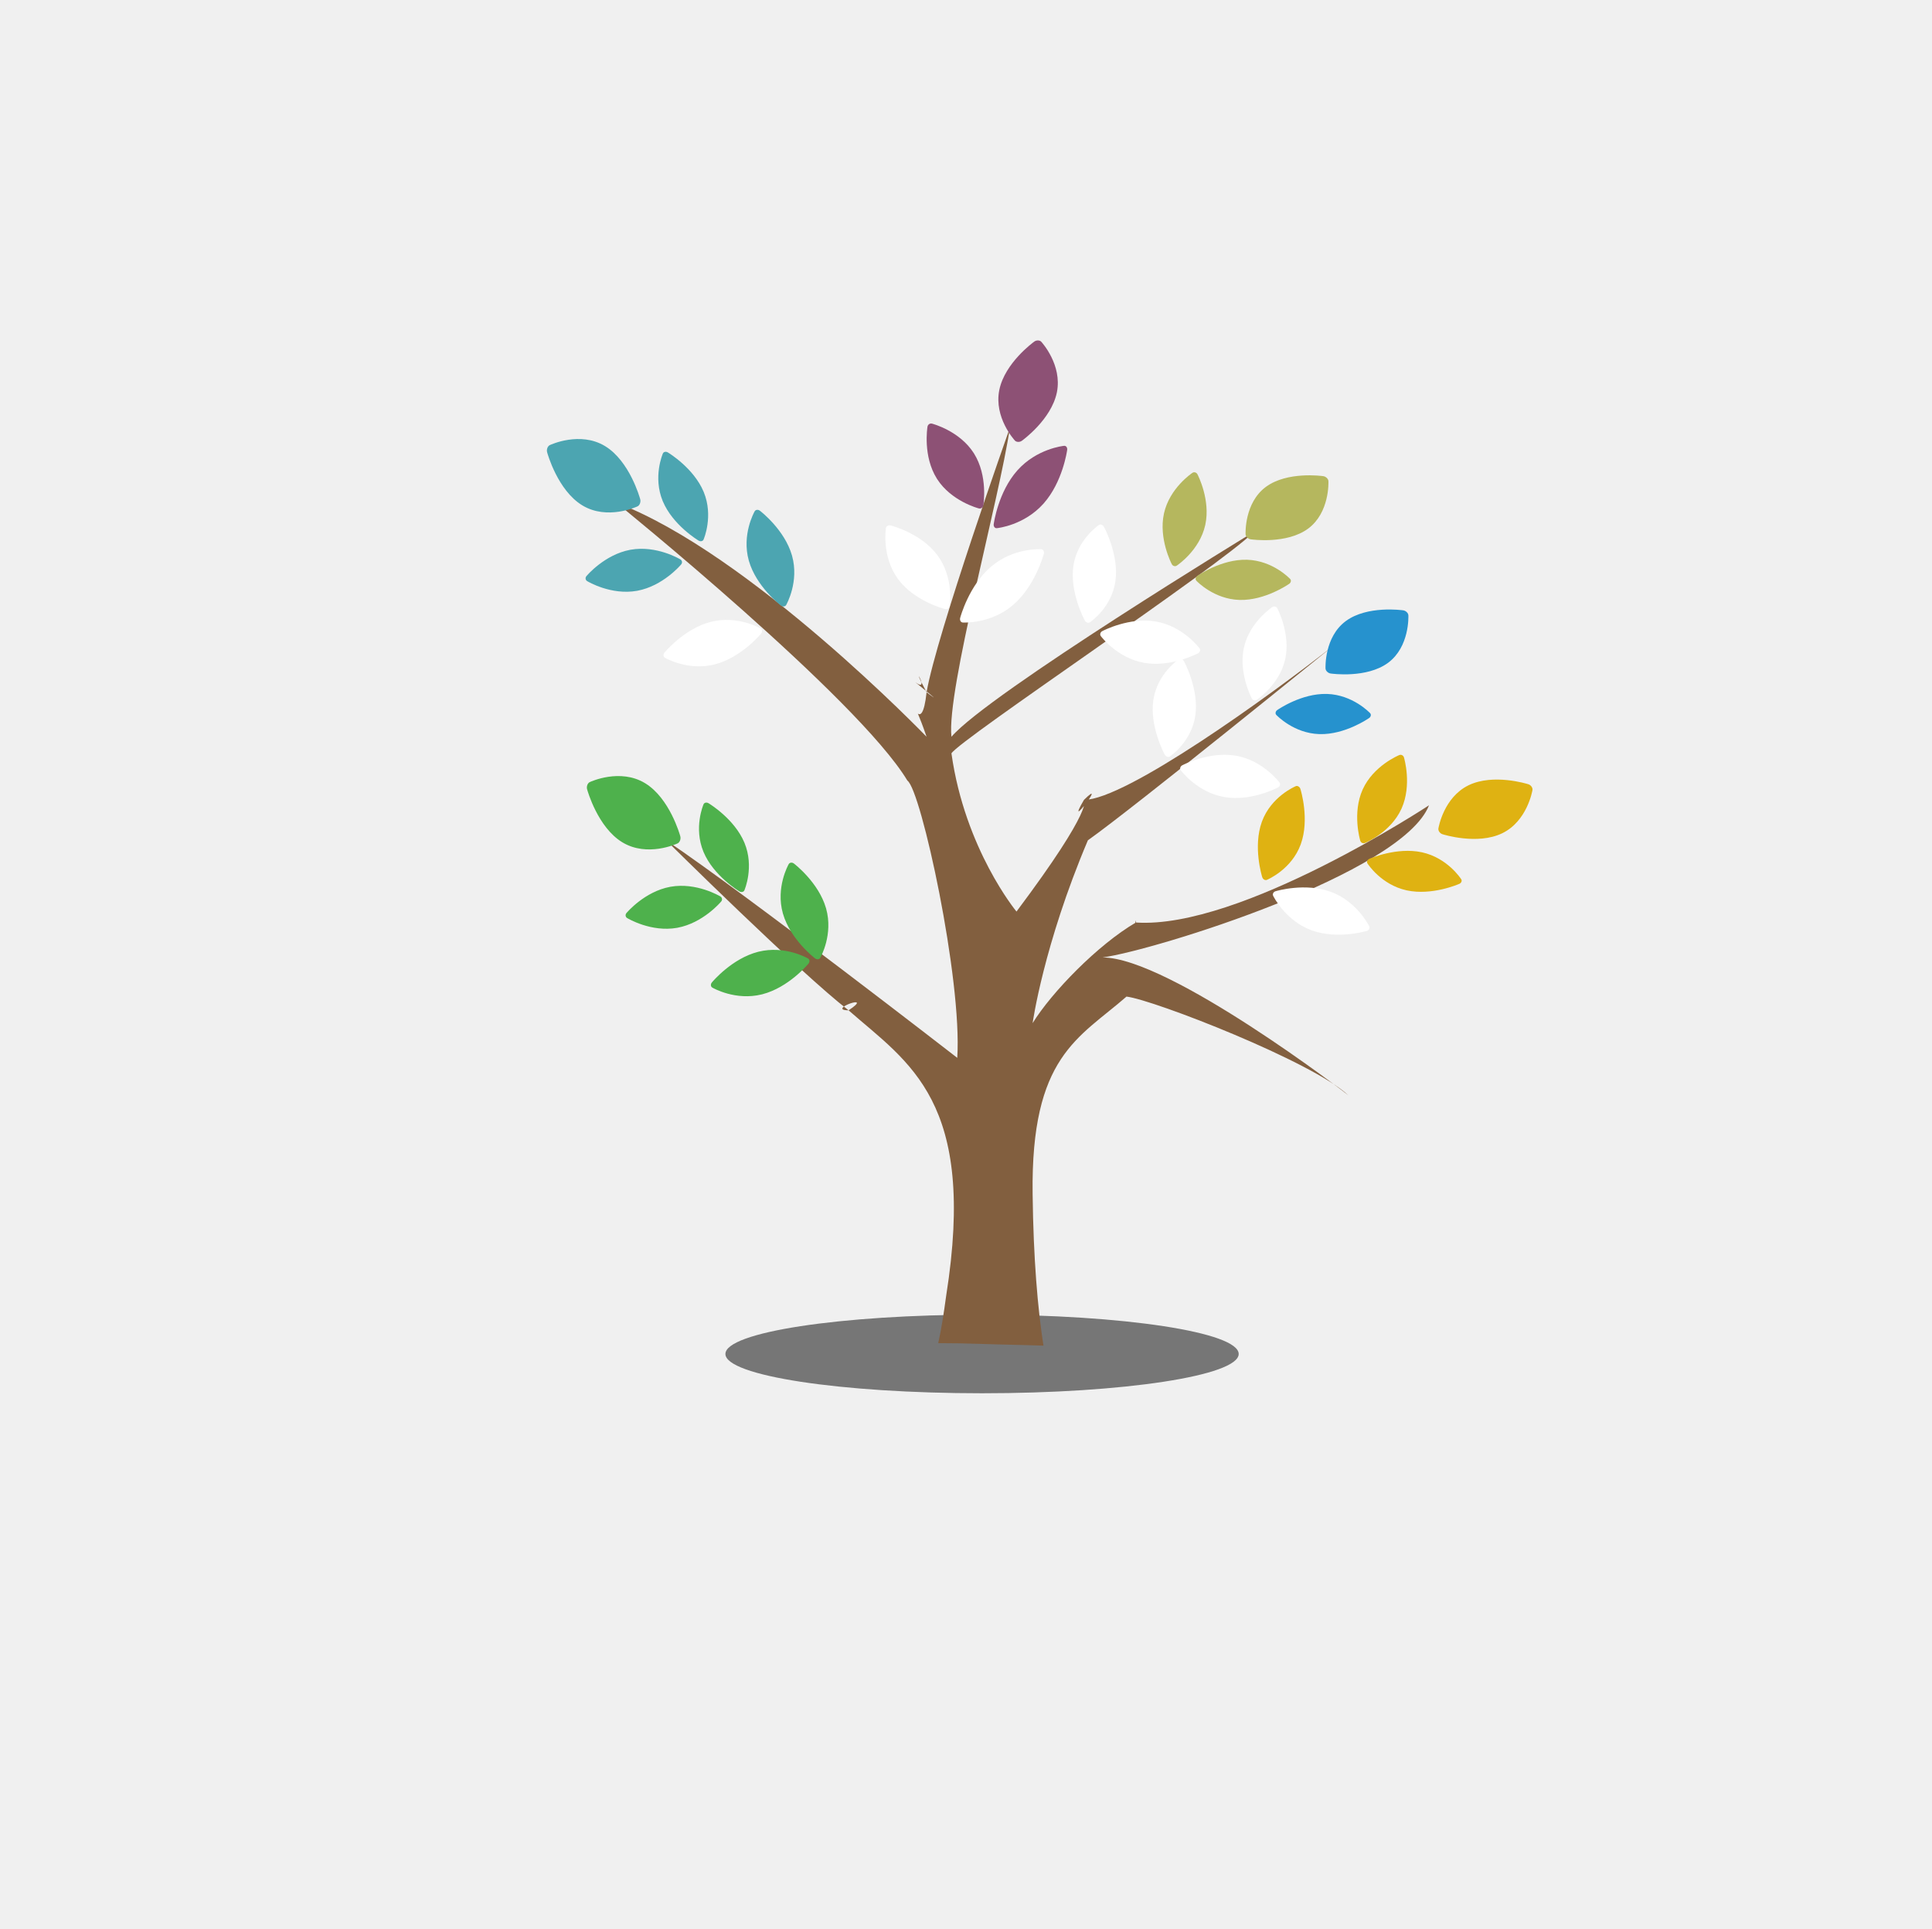
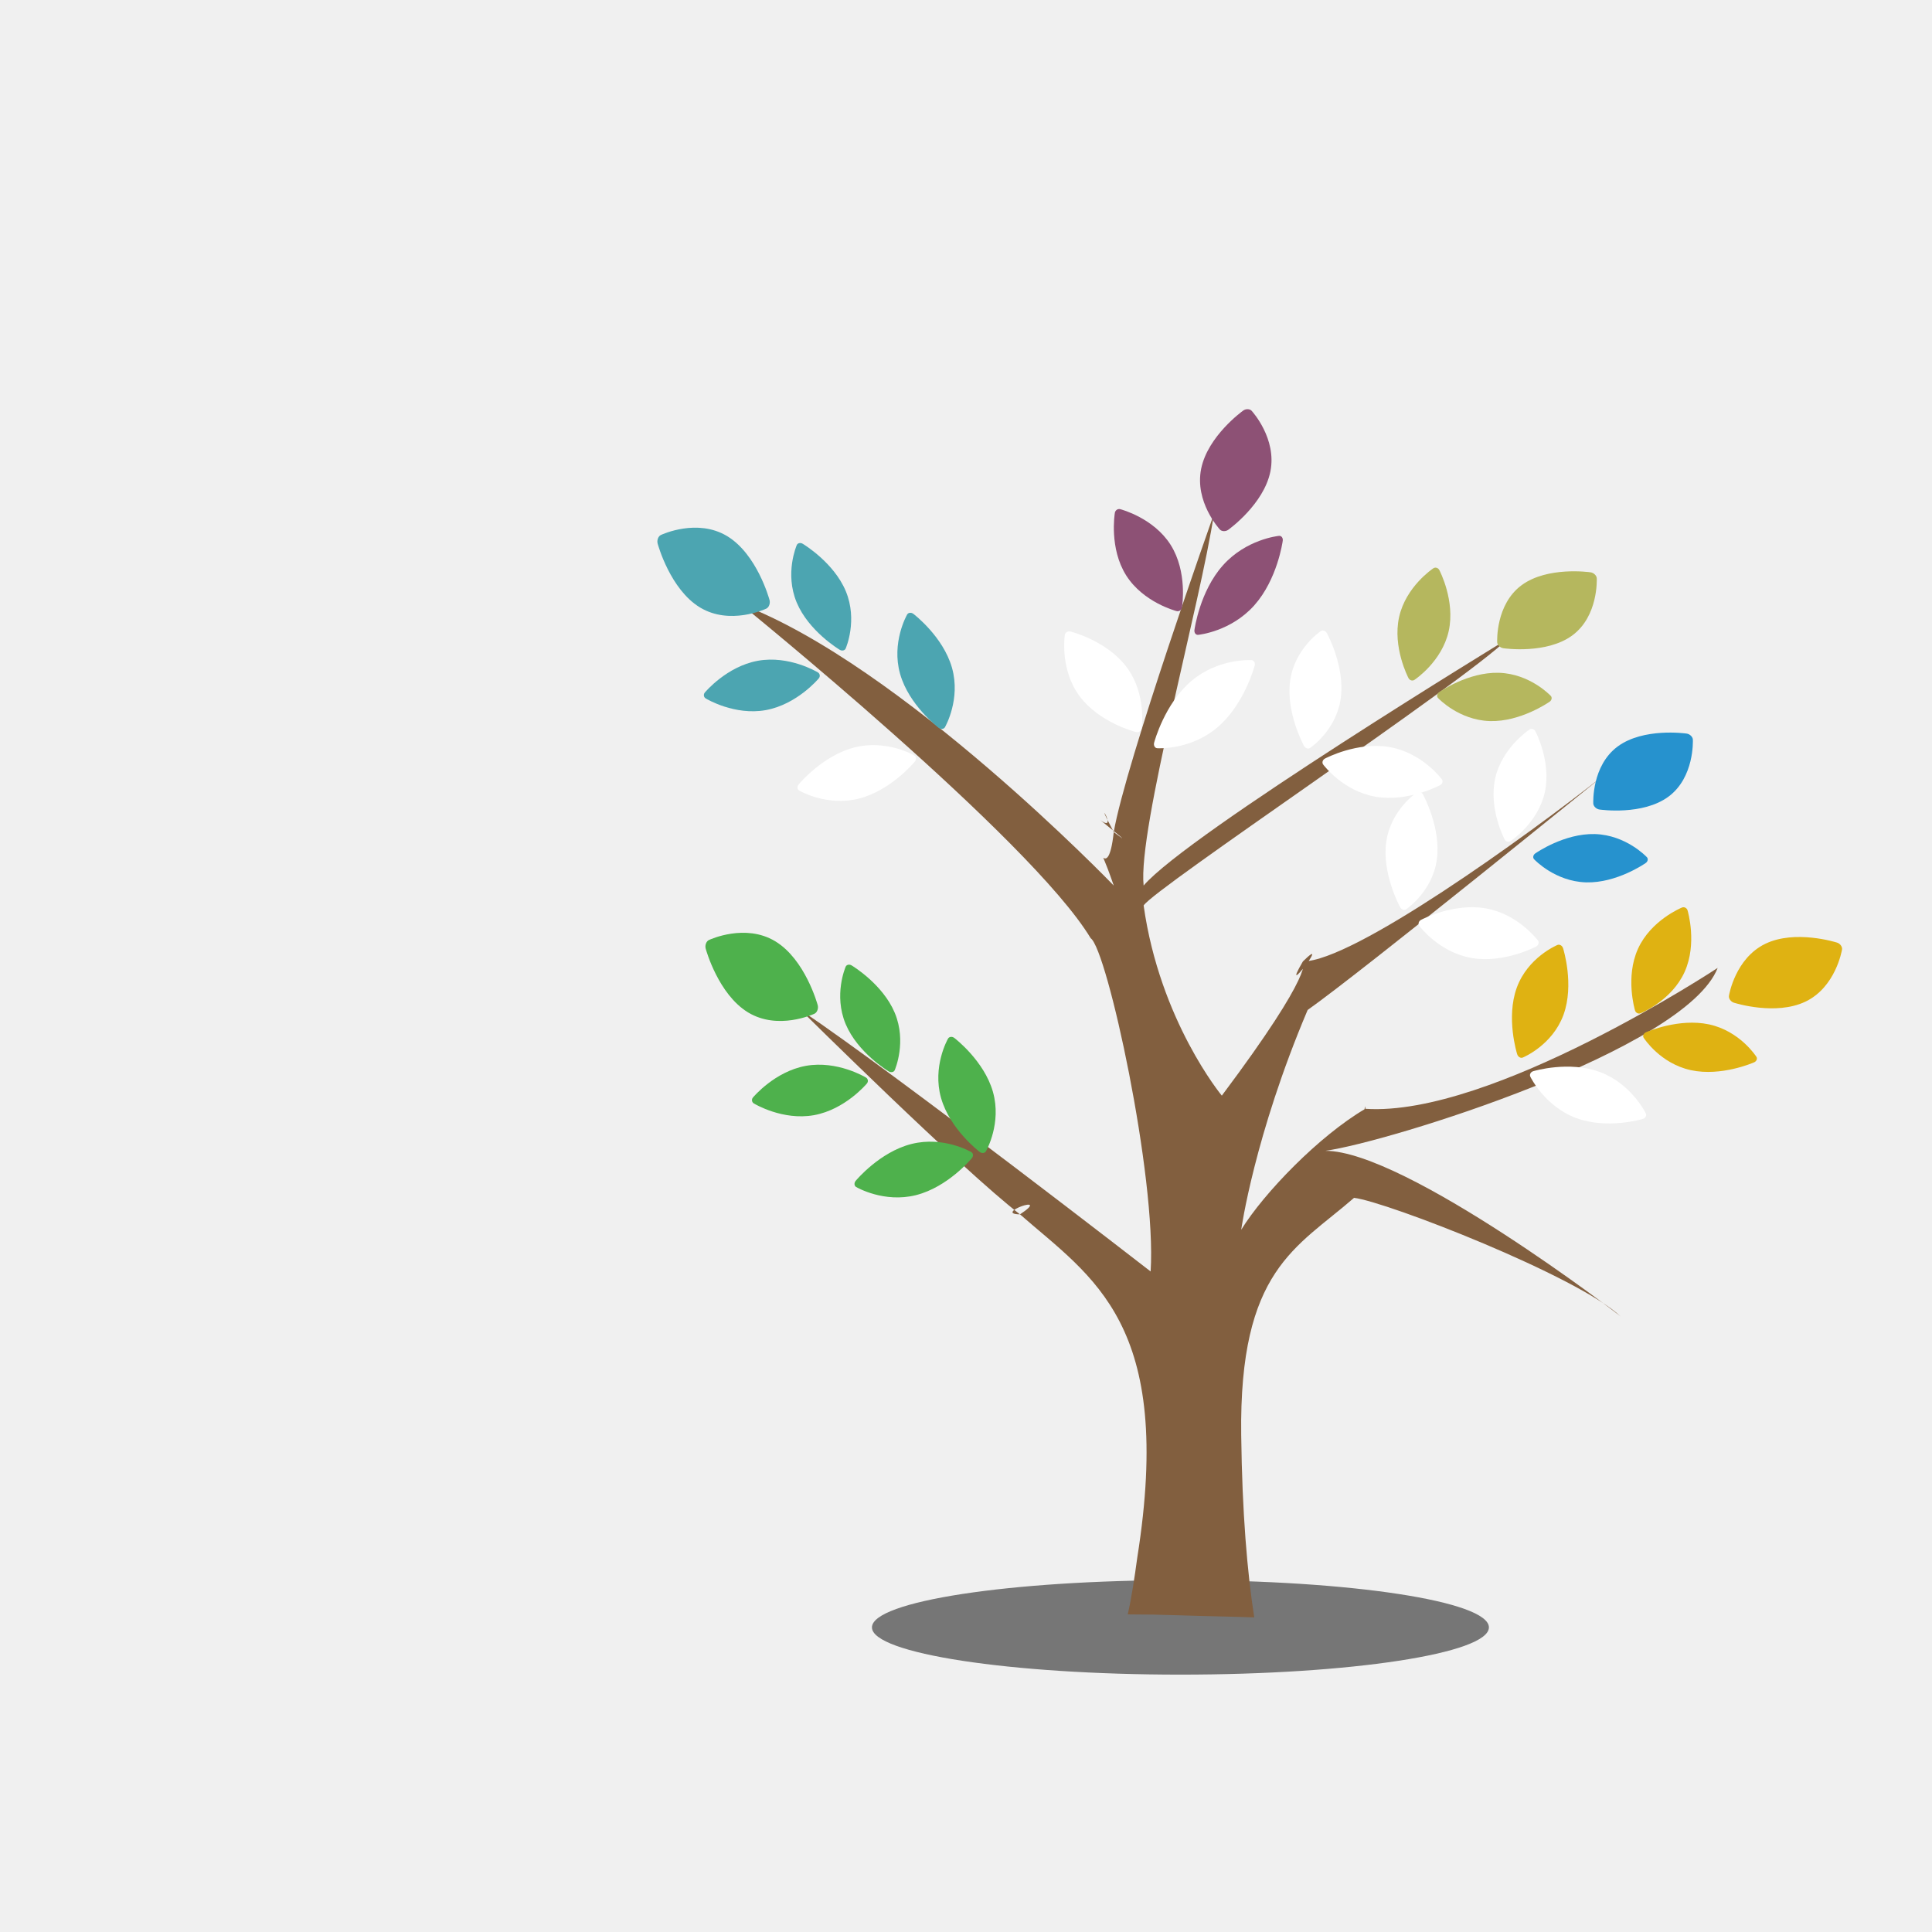
- <svg xmlns="http://www.w3.org/2000/svg" width="601" height="600" viewBox="0 0 601 600" fill="none">
+ <svg xmlns="http://www.w3.org/2000/svg" width="500" height="500" viewBox="0 0 500 500" fill="none">
  <path d="M305.495 433.391C349.586 433.391 385.328 427.918 385.328 421.166C385.328 414.413 349.586 408.94 305.495 408.94C261.404 408.94 225.661 414.413 225.661 421.166C225.661 427.918 261.404 433.391 305.495 433.391Z" fill="#010101" fill-opacity="0.51" />
  <path d="M342.984 297.826C359.046 295.652 436.243 271.739 444.533 250.494C444.533 250.494 385.987 289.13 353.347 286.957C353.676 284.312 352.03 291.546 353.347 286.957C341.43 293.913 327.065 308.772 321.225 318.261C321.225 318.261 324.597 293.973 338.417 261.383C352.73 251.271 415.182 200.554 415.182 200.554C394.692 216.732 350.125 248.813 337.193 248.813C330.777 259.781 345.008 241.127 337.193 248.813C337.193 248.813 340.967 250.494 316.207 283.551C316.207 283.551 300.166 264.204 295.971 234.336C298.768 229.902 378.313 176.99 390.241 165.323C390.241 165.323 307.405 215.803 295.971 229.181C294.408 214.714 310.86 155.445 314.15 133.043C314.15 133.043 291.282 197.524 288.238 215.336C282.316 204.214 289.882 215.977 284.782 212.243C294.982 220.488 288.238 215.336 288.238 215.336C286.675 229.881 283.056 214.17 288.238 229.181C288.238 229.181 233.208 172.027 191.698 156.342C191.698 156.342 266.752 217.069 282.266 242.808C286.543 245.763 299.344 304.63 297.781 329.053C297.781 329.053 232.713 278.573 207.212 261.383C207.212 261.383 248.918 302.685 263.972 314.274C256.815 314.197 272.444 308.674 263.972 314.274C282.809 330.764 303.95 342.509 294.326 403.101C293.585 408.546 292.845 413.446 291.858 417.802C296.3 417.802 300.66 417.879 305.102 418.035C311.6 418.268 318.099 418.346 324.597 418.579C322.788 406.912 321.472 391.589 321.225 371.444C320.649 328.508 335.538 322.99 350.427 310C358.9 311.011 408.421 330.297 419.443 340.72C419.526 340.642 363.709 297.826 342.984 297.826Z" fill="#825F3F" />
  <path d="M182.629 245.498C182.76 245.978 185.934 257.3 193.524 261.965L193.68 262.059C201.382 266.664 210.418 262.52 210.799 262.341C211.118 262.192 211.392 261.862 211.55 261.438C211.709 261.014 211.735 260.537 211.623 260.129C211.492 259.65 208.32 248.326 200.729 243.659L200.574 243.565C192.871 238.963 183.834 243.107 183.454 243.286C183.134 243.435 182.86 243.765 182.702 244.189C182.544 244.613 182.517 245.091 182.629 245.498Z" fill="#4EB14C" />
  <path d="M221.444 305.607C221.695 305.304 227.682 298.178 235.782 296.086L235.948 296.044C244.132 294.008 251.086 297.99 251.378 298.161C251.623 298.304 251.777 298.56 251.801 298.865C251.826 299.169 251.717 299.491 251.504 299.748C251.253 300.05 245.267 307.179 237.165 309.271L237 309.313C228.815 311.347 221.862 307.365 221.57 307.195C221.324 307.052 221.17 306.795 221.146 306.49C221.122 306.186 221.231 305.864 221.444 305.607Z" fill="#4EB14C" />
  <path d="M246.97 268.611C247.283 268.85 254.653 274.55 256.947 282.486L256.993 282.649C259.233 290.67 255.329 297.655 255.161 297.948C255.021 298.194 254.763 298.354 254.454 298.387C254.145 298.42 253.816 298.322 253.55 298.119C253.237 297.88 245.865 292.182 243.57 284.244L243.524 284.082C241.286 276.06 245.191 269.075 245.358 268.782C245.499 268.536 245.756 268.376 246.065 268.343C246.374 268.31 246.704 268.408 246.97 268.611Z" fill="#4EB14C" />
  <path d="M194.856 284.039C195.085 283.765 200.549 277.33 208.464 275.859L208.626 275.829C216.629 274.417 223.823 278.69 224.125 278.873C224.379 279.026 224.55 279.282 224.595 279.576C224.64 279.869 224.554 280.17 224.36 280.403C224.131 280.676 218.668 287.114 210.752 288.586L210.59 288.615C202.587 290.025 195.393 285.752 195.091 285.569C194.837 285.416 194.666 285.159 194.621 284.866C194.576 284.573 194.662 284.271 194.856 284.039Z" fill="#4EB14C" />
  <path d="M220.395 249.845C220.723 250.042 228.447 254.736 231.54 262.064L231.603 262.214C234.653 269.629 231.68 276.666 231.552 276.962C231.444 277.21 231.214 277.388 230.921 277.45C230.628 277.513 230.3 277.452 230.021 277.286C229.694 277.089 221.969 272.396 218.874 265.067L218.812 264.917C215.763 257.502 218.737 250.465 218.865 250.169C218.972 249.92 219.202 249.742 219.496 249.68C219.789 249.619 220.117 249.679 220.395 249.845Z" fill="#4EB14C" />
  <path d="M170.197 140.677C170.327 141.157 173.486 152.491 181.066 157.152L181.221 157.247C188.914 161.848 197.95 157.685 198.33 157.506C198.65 157.355 198.924 157.025 199.082 156.6C199.241 156.176 199.268 155.697 199.157 155.29C199.027 154.809 195.87 143.475 188.289 138.811L188.134 138.717C180.441 134.119 171.404 138.281 171.024 138.461C170.704 138.611 170.43 138.941 170.271 139.366C170.113 139.791 170.085 140.269 170.197 140.677Z" fill="#4CA5B1" />
  <path d="M206.698 202.999C206.95 202.696 212.944 195.561 221.044 193.459L221.21 193.417C229.395 191.37 236.341 195.344 236.632 195.514C236.877 195.656 237.031 195.913 237.054 196.217C237.078 196.522 236.969 196.844 236.756 197.101C236.504 197.404 230.511 204.541 222.409 206.644L222.244 206.686C214.059 208.731 207.113 204.757 206.822 204.587C206.577 204.444 206.423 204.188 206.399 203.883C206.376 203.579 206.485 203.256 206.698 202.999Z" fill="white" />
  <path d="M236.379 158.863C236.692 159.101 244.059 164.798 246.349 172.735L246.395 172.897C248.63 180.919 244.722 187.906 244.555 188.2C244.414 188.446 244.156 188.606 243.847 188.639C243.539 188.672 243.209 188.575 242.943 188.372C242.631 188.133 235.263 182.438 232.972 174.5L232.926 174.338C230.693 166.316 234.6 159.328 234.768 159.035C234.909 158.789 235.166 158.628 235.475 158.595C235.784 158.563 236.114 158.66 236.379 158.863Z" fill="#4CA5B1" />
  <path d="M182.408 179.228C182.637 178.954 188.109 172.51 196.024 171.028L196.186 170.998C204.189 169.575 211.375 173.841 211.677 174.023C211.93 174.176 212.101 174.432 212.146 174.725C212.191 175.018 212.104 175.32 211.91 175.553C211.681 175.826 206.21 182.273 198.293 183.755L198.132 183.785C190.129 185.206 182.942 180.94 182.641 180.758C182.387 180.605 182.216 180.349 182.171 180.056C182.127 179.763 182.213 179.46 182.408 179.228Z" fill="#4CA5B1" />
  <path d="M207.74 140.726C208.067 140.922 215.783 145.609 218.865 152.936L218.928 153.086C221.968 160.501 218.986 167.546 218.857 167.842C218.75 168.091 218.52 168.269 218.226 168.332C217.933 168.394 217.605 168.334 217.327 168.168C217 167.972 209.283 163.287 206.199 155.957L206.137 155.808C203.099 148.393 206.081 141.347 206.209 141.051C206.317 140.802 206.547 140.624 206.841 140.562C207.134 140.5 207.462 140.56 207.74 140.726Z" fill="#4CA5B1" />
  <path d="M321.766 106.236C321.393 106.504 312.618 112.886 310.878 121.227L310.843 121.398C309.189 129.824 315.448 136.76 315.715 137.051C315.939 137.295 316.304 137.442 316.715 137.455C317.127 137.468 317.545 137.345 317.861 137.118C318.234 136.85 327.012 130.47 328.753 122.127L328.788 121.956C330.439 113.531 324.18 106.594 323.913 106.303C323.689 106.059 323.324 105.912 322.912 105.899C322.501 105.886 322.083 106.009 321.766 106.236Z" fill="#8D5175" />
  <path d="M277.061 163.442C277.446 163.54 286.544 165.912 291.59 172.678L291.693 172.817C296.718 179.689 295.493 188.217 295.438 188.576C295.392 188.878 295.203 189.147 294.919 189.313C294.636 189.48 294.285 189.527 293.958 189.444C293.573 189.347 284.474 186.976 279.426 180.21L279.324 180.071C274.301 173.198 275.526 164.67 275.581 164.31C275.626 164.008 275.816 163.74 276.099 163.573C276.383 163.407 276.734 163.359 277.061 163.442Z" fill="white" />
  <path d="M324.708 172.283C324.599 172.69 321.975 182.291 315.184 188.142L315.044 188.262C308.149 194.101 299.839 193.663 299.489 193.641C299.195 193.623 298.938 193.454 298.785 193.178C298.631 192.902 298.596 192.546 298.688 192.201C298.796 191.795 301.418 182.192 308.211 176.339L308.35 176.22C315.247 170.383 323.557 170.821 323.907 170.843C324.201 170.861 324.458 171.03 324.611 171.306C324.764 171.582 324.8 171.939 324.708 172.283Z" fill="white" />
  <path d="M289.907 131.77C290.257 131.861 298.502 134.064 302.895 140.911L302.984 141.051C307.354 148.01 305.952 156.846 305.89 157.218C305.839 157.531 305.657 157.813 305.392 157.993C305.127 158.172 304.804 158.231 304.508 158.154C304.159 158.064 295.913 155.863 291.518 149.014L291.429 148.874C287.061 141.915 288.463 133.079 288.525 132.706C288.577 132.393 288.759 132.111 289.024 131.931C289.289 131.752 289.611 131.694 289.907 131.77Z" fill="#8D5175" />
  <path d="M331.976 139.933C331.921 140.339 330.554 149.934 324.669 156.591L324.548 156.727C318.56 163.389 310.42 164.264 310.077 164.298C309.789 164.327 309.518 164.205 309.335 163.965C309.151 163.725 309.073 163.389 309.12 163.045C309.175 162.639 310.54 153.043 316.426 146.384L316.547 146.249C322.536 139.589 330.676 138.713 331.019 138.679C331.308 138.651 331.578 138.772 331.762 139.013C331.945 139.253 332.023 139.589 331.976 139.933Z" fill="#8D5175" />
  <path d="M411.653 148.115C411.199 148.049 400.474 146.57 393.851 151.4L393.716 151.5C387.104 156.451 387.453 165.826 387.472 166.222C387.487 166.555 387.67 166.915 387.975 167.21C388.279 167.506 388.675 167.707 389.06 167.763C389.514 167.828 400.24 169.31 406.865 164.479L407 164.38C413.609 159.427 413.26 150.052 413.242 149.656C413.227 149.323 413.043 148.963 412.738 148.667C412.434 148.372 412.038 148.17 411.653 148.115Z" fill="#B5B75E" />
  <path d="M343.412 163.889C343.604 164.243 348.101 172.634 346.987 180.703L346.963 180.868C345.764 188.988 339.3 193.403 339.025 193.586C338.795 193.741 338.491 193.765 338.191 193.654C337.892 193.544 337.626 193.307 337.463 193.007C337.271 192.654 332.772 184.263 333.886 176.192L333.909 176.028C335.111 167.909 341.575 163.494 341.85 163.31C342.08 163.156 342.384 163.131 342.684 163.242C342.983 163.353 343.249 163.59 343.412 163.889Z" fill="white" />
  <path d="M372.699 203.203C372.359 203.383 364.304 207.581 356.087 206.207L355.919 206.178C347.644 204.718 342.643 198.141 342.435 197.861C342.26 197.627 342.209 197.324 342.294 197.03C342.38 196.735 342.595 196.479 342.883 196.326C343.222 196.147 351.277 191.947 359.495 193.32L359.663 193.349C367.937 194.812 372.938 201.389 373.147 201.668C373.322 201.902 373.373 202.206 373.287 202.5C373.201 202.794 372.986 203.051 372.699 203.203Z" fill="white" />
  <path d="M372.491 147.518C372.661 147.841 376.613 155.519 374.942 163.24L374.907 163.398C373.147 171.173 366.343 175.762 366.054 175.953C365.812 176.114 365.504 176.156 365.211 176.07C364.917 175.983 364.666 175.776 364.522 175.501C364.353 175.178 360.399 167.501 362.07 159.778L362.104 159.621C363.867 151.846 370.671 147.257 370.96 147.066C371.202 146.905 371.51 146.863 371.803 146.949C372.097 147.036 372.348 147.244 372.491 147.518Z" fill="#B5B75E" />
  <path d="M401.05 181.599C400.745 181.812 393.51 186.808 385.67 186.616L385.51 186.612C377.607 186.347 372.367 180.864 372.148 180.63C371.964 180.435 371.892 180.158 371.948 179.872C372.005 179.585 372.186 179.317 372.444 179.136C372.749 178.923 379.983 173.925 387.825 174.116L387.985 174.121C395.887 174.388 401.127 179.871 401.346 180.104C401.53 180.3 401.603 180.577 401.546 180.864C401.489 181.15 401.308 181.418 401.05 181.599Z" fill="#B5B75E" />
  <path d="M436.522 189.854C436.068 189.789 425.343 188.309 418.72 193.14L418.585 193.239C411.973 198.19 412.322 207.565 412.341 207.961C412.356 208.294 412.539 208.654 412.844 208.949C413.148 209.245 413.544 209.446 413.929 209.502C414.383 209.567 425.109 211.05 431.734 206.218L431.869 206.119C438.478 201.166 438.129 191.791 438.111 191.395C438.096 191.062 437.912 190.702 437.607 190.406C437.303 190.111 436.907 189.909 436.522 189.854Z" fill="#2692CE" />
  <path d="M368.281 205.629C368.473 205.982 372.97 214.373 371.856 222.442L371.832 222.607C370.633 230.727 364.169 235.142 363.894 235.325C363.664 235.48 363.36 235.505 363.06 235.394C362.761 235.283 362.495 235.047 362.332 234.747C362.14 234.393 357.641 226.003 358.755 217.931L358.778 217.767C359.98 209.648 366.444 205.233 366.719 205.049C366.949 204.895 367.253 204.87 367.553 204.981C367.852 205.093 368.118 205.329 368.281 205.629Z" fill="white" />
  <path d="M397.568 244.942C397.228 245.122 389.173 249.32 380.956 247.946L380.788 247.917C372.513 246.457 367.512 239.88 367.304 239.601C367.129 239.366 367.078 239.063 367.163 238.769C367.249 238.475 367.464 238.218 367.752 238.066C368.091 237.886 376.146 233.686 384.364 235.06L384.532 235.088C392.806 236.551 397.807 243.128 398.016 243.407C398.191 243.642 398.242 243.945 398.156 244.239C398.07 244.533 397.855 244.79 397.568 244.942Z" fill="white" />
  <path d="M397.36 189.257C397.53 189.58 401.482 197.258 399.811 204.979L399.776 205.137C398.016 212.912 391.212 217.501 390.923 217.692C390.681 217.853 390.373 217.896 390.08 217.809C389.786 217.723 389.535 217.515 389.391 217.241C389.222 216.918 385.268 209.241 386.939 201.517L386.973 201.36C388.736 193.585 395.54 188.996 395.829 188.805C396.071 188.644 396.379 188.602 396.672 188.688C396.966 188.775 397.217 188.983 397.36 189.257Z" fill="white" />
  <path d="M425.919 223.338C425.614 223.551 418.379 228.548 410.539 228.356L410.379 228.351C402.476 228.086 397.236 222.603 397.017 222.37C396.833 222.174 396.761 221.897 396.817 221.611C396.874 221.324 397.055 221.056 397.313 220.875C397.618 220.662 404.852 215.664 412.694 215.856L412.854 215.86C420.756 216.127 425.996 221.61 426.215 221.844C426.399 222.04 426.472 222.316 426.415 222.603C426.358 222.889 426.177 223.158 425.919 223.338Z" fill="#2692CE" />
  <path d="M475.448 243.953C475.008 243.813 464.582 240.574 456.94 244.217L456.784 244.292C449.129 248.055 447.514 257.323 447.449 257.715C447.394 258.045 447.503 258.429 447.746 258.77C447.988 259.111 448.343 259.375 448.716 259.494C449.156 259.633 459.582 262.875 467.226 259.232L467.382 259.157C475.036 255.392 476.651 246.124 476.716 245.731C476.77 245.402 476.662 245.017 476.419 244.676C476.176 244.336 475.822 244.071 475.448 243.953Z" fill="#DFB212" />
  <path d="M404.525 245.407C404.645 245.789 407.42 254.843 404.662 262.544L404.605 262.701C401.751 270.436 394.399 273.568 394.088 273.697C393.826 273.806 393.518 273.774 393.242 273.61C392.966 273.446 392.749 273.165 392.647 272.841C392.528 272.459 389.75 263.405 392.509 255.702L392.565 255.545C395.421 247.811 402.773 244.68 403.084 244.55C403.346 244.442 403.654 244.474 403.931 244.638C404.206 244.802 404.423 245.083 404.525 245.407Z" fill="#DFB212" />
  <path d="M425.188 289.571C424.814 289.683 415.946 292.279 408.019 289.387L407.858 289.327C399.889 286.34 396.199 278.958 396.047 278.645C395.918 278.383 395.927 278.076 396.071 277.804C396.214 277.532 396.479 277.321 396.797 277.226C397.17 277.114 406.038 274.516 413.967 277.408L414.128 277.468C422.096 280.457 425.786 287.839 425.939 288.152C426.067 288.415 426.058 288.721 425.915 288.993C425.771 289.265 425.505 289.476 425.188 289.571Z" fill="white" />
  <path d="M436.737 235.595C436.841 235.944 439.239 244.199 436.016 251.447L435.949 251.595C432.626 258.88 424.909 262.103 424.582 262.236C424.308 262.348 423.992 262.332 423.717 262.193C423.441 262.053 423.232 261.803 423.144 261.508C423.04 261.16 420.639 252.905 423.863 245.654L423.929 245.507C427.255 238.223 434.972 235 435.298 234.867C435.573 234.755 435.888 234.77 436.164 234.91C436.439 235.05 436.649 235.3 436.737 235.595Z" fill="#DFB212" />
  <path d="M453.976 274.924C453.631 275.077 445.449 278.629 437.676 276.974L437.517 276.94C429.697 275.202 425.547 268.838 425.374 268.568C425.229 268.341 425.211 268.056 425.323 267.785C425.435 267.514 425.668 267.285 425.961 267.156C426.305 267.004 434.487 263.449 442.261 265.104L442.42 265.138C450.239 266.878 454.389 273.242 454.562 273.512C454.707 273.739 454.726 274.024 454.613 274.295C454.501 274.565 454.268 274.795 453.976 274.924Z" fill="#DFB212" />
</svg>
